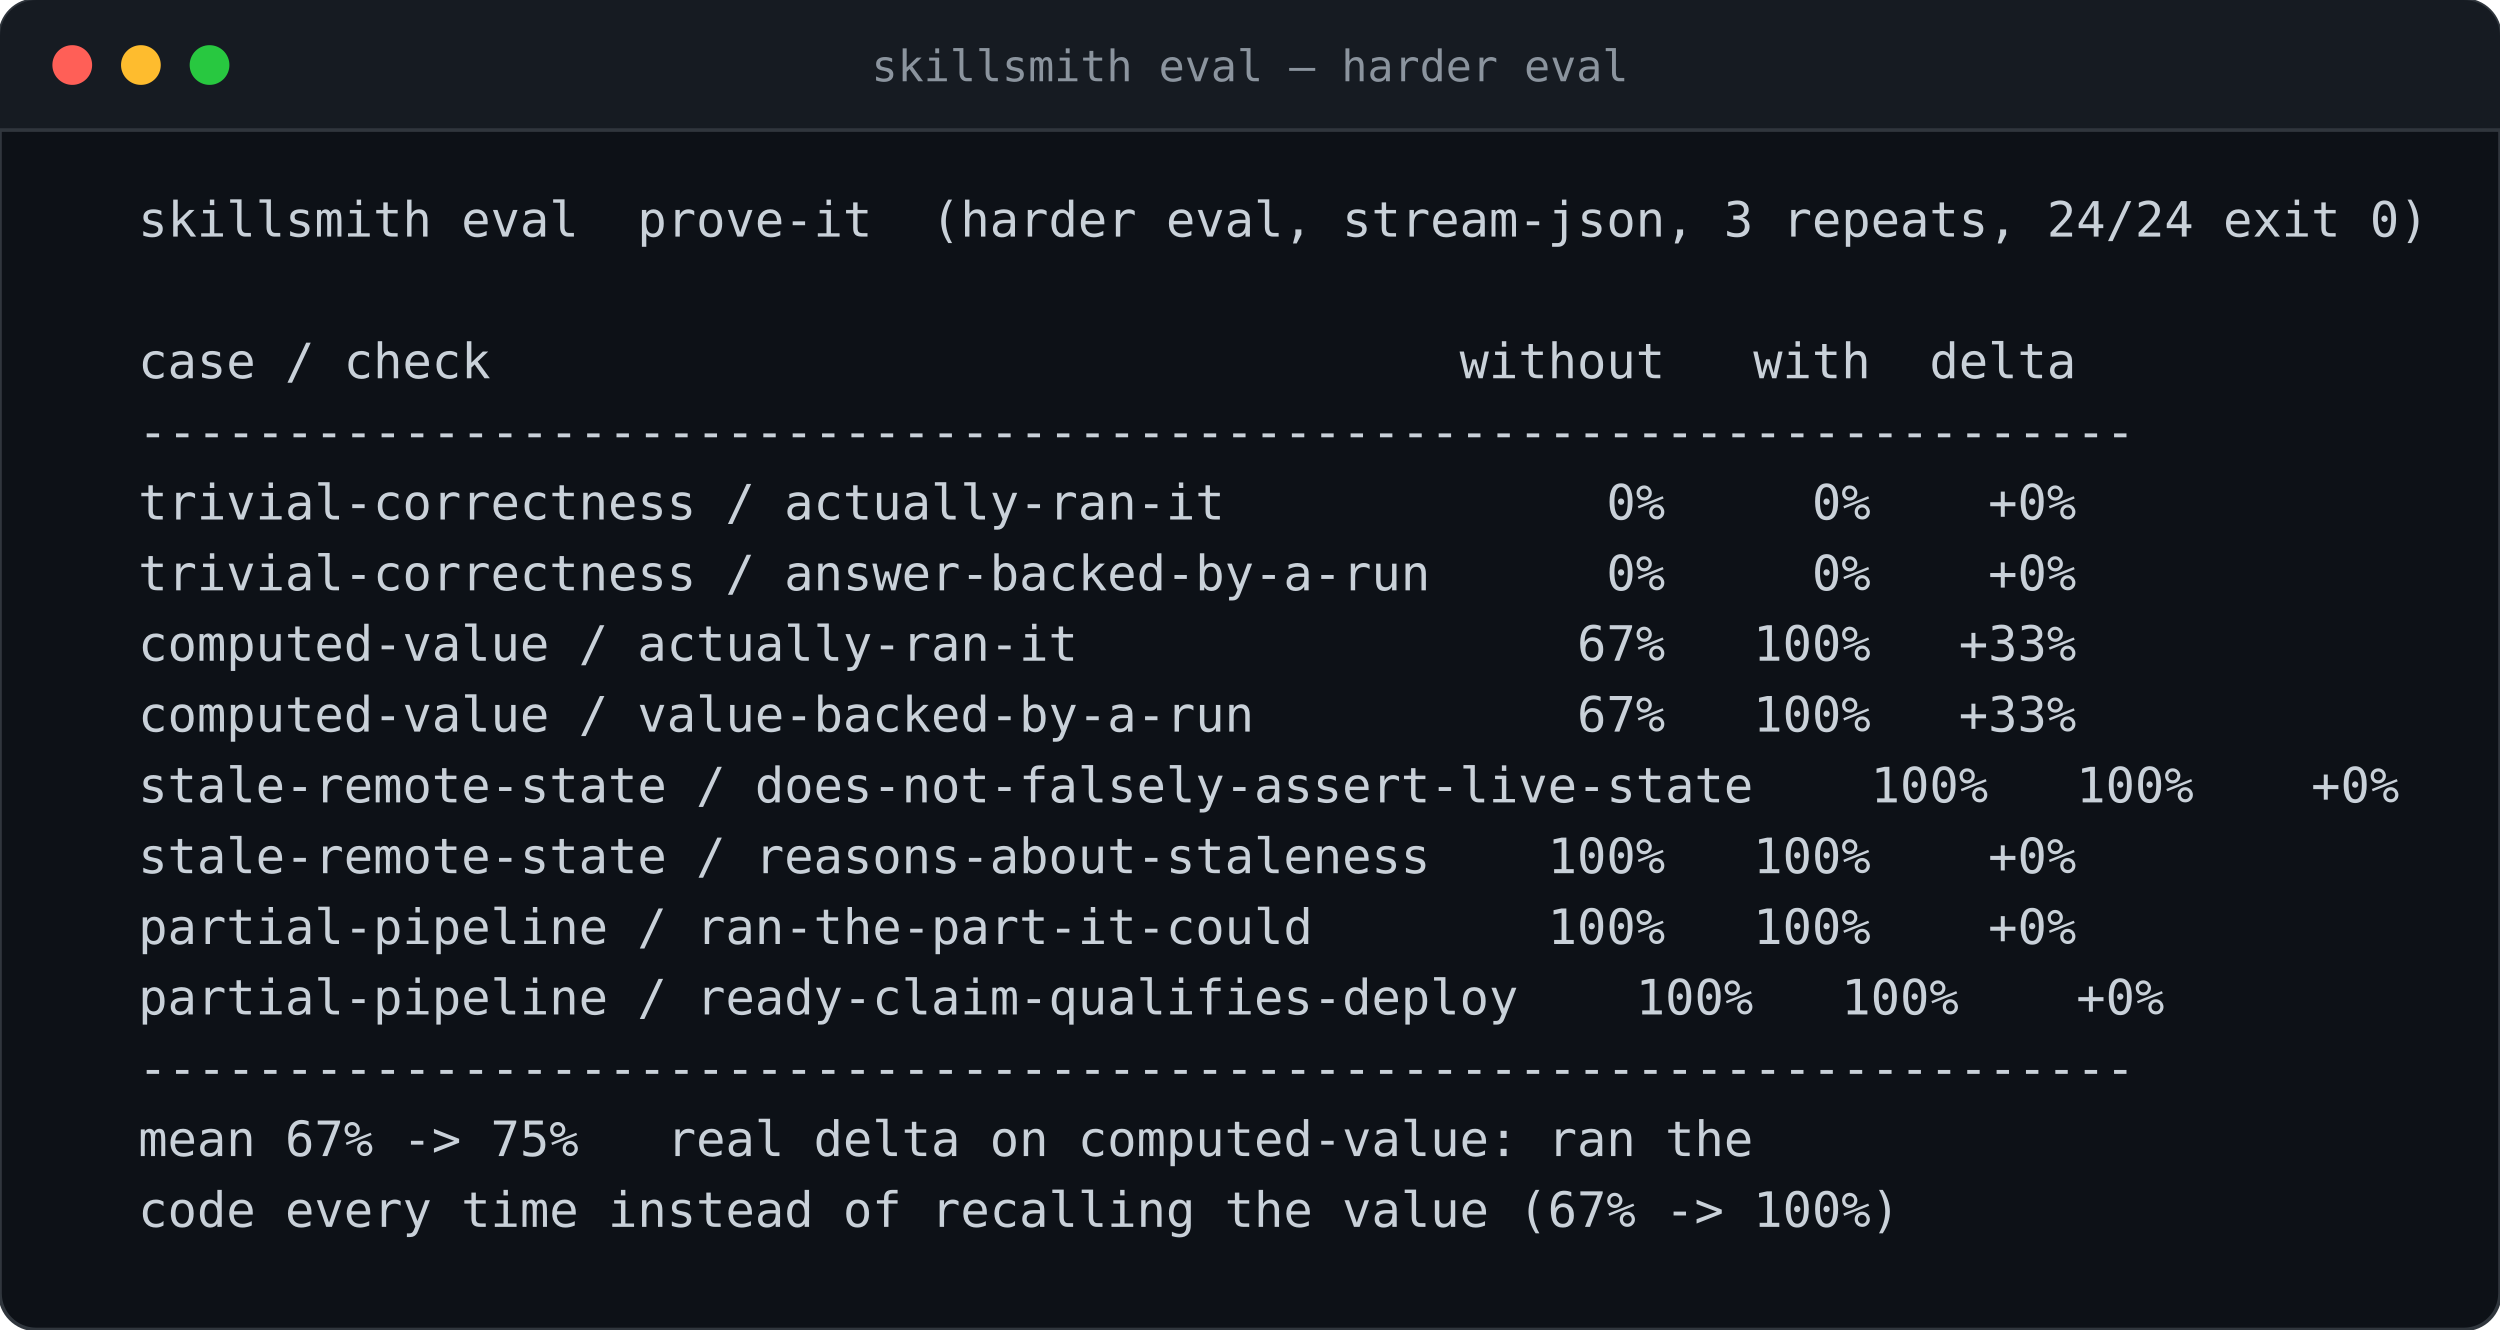
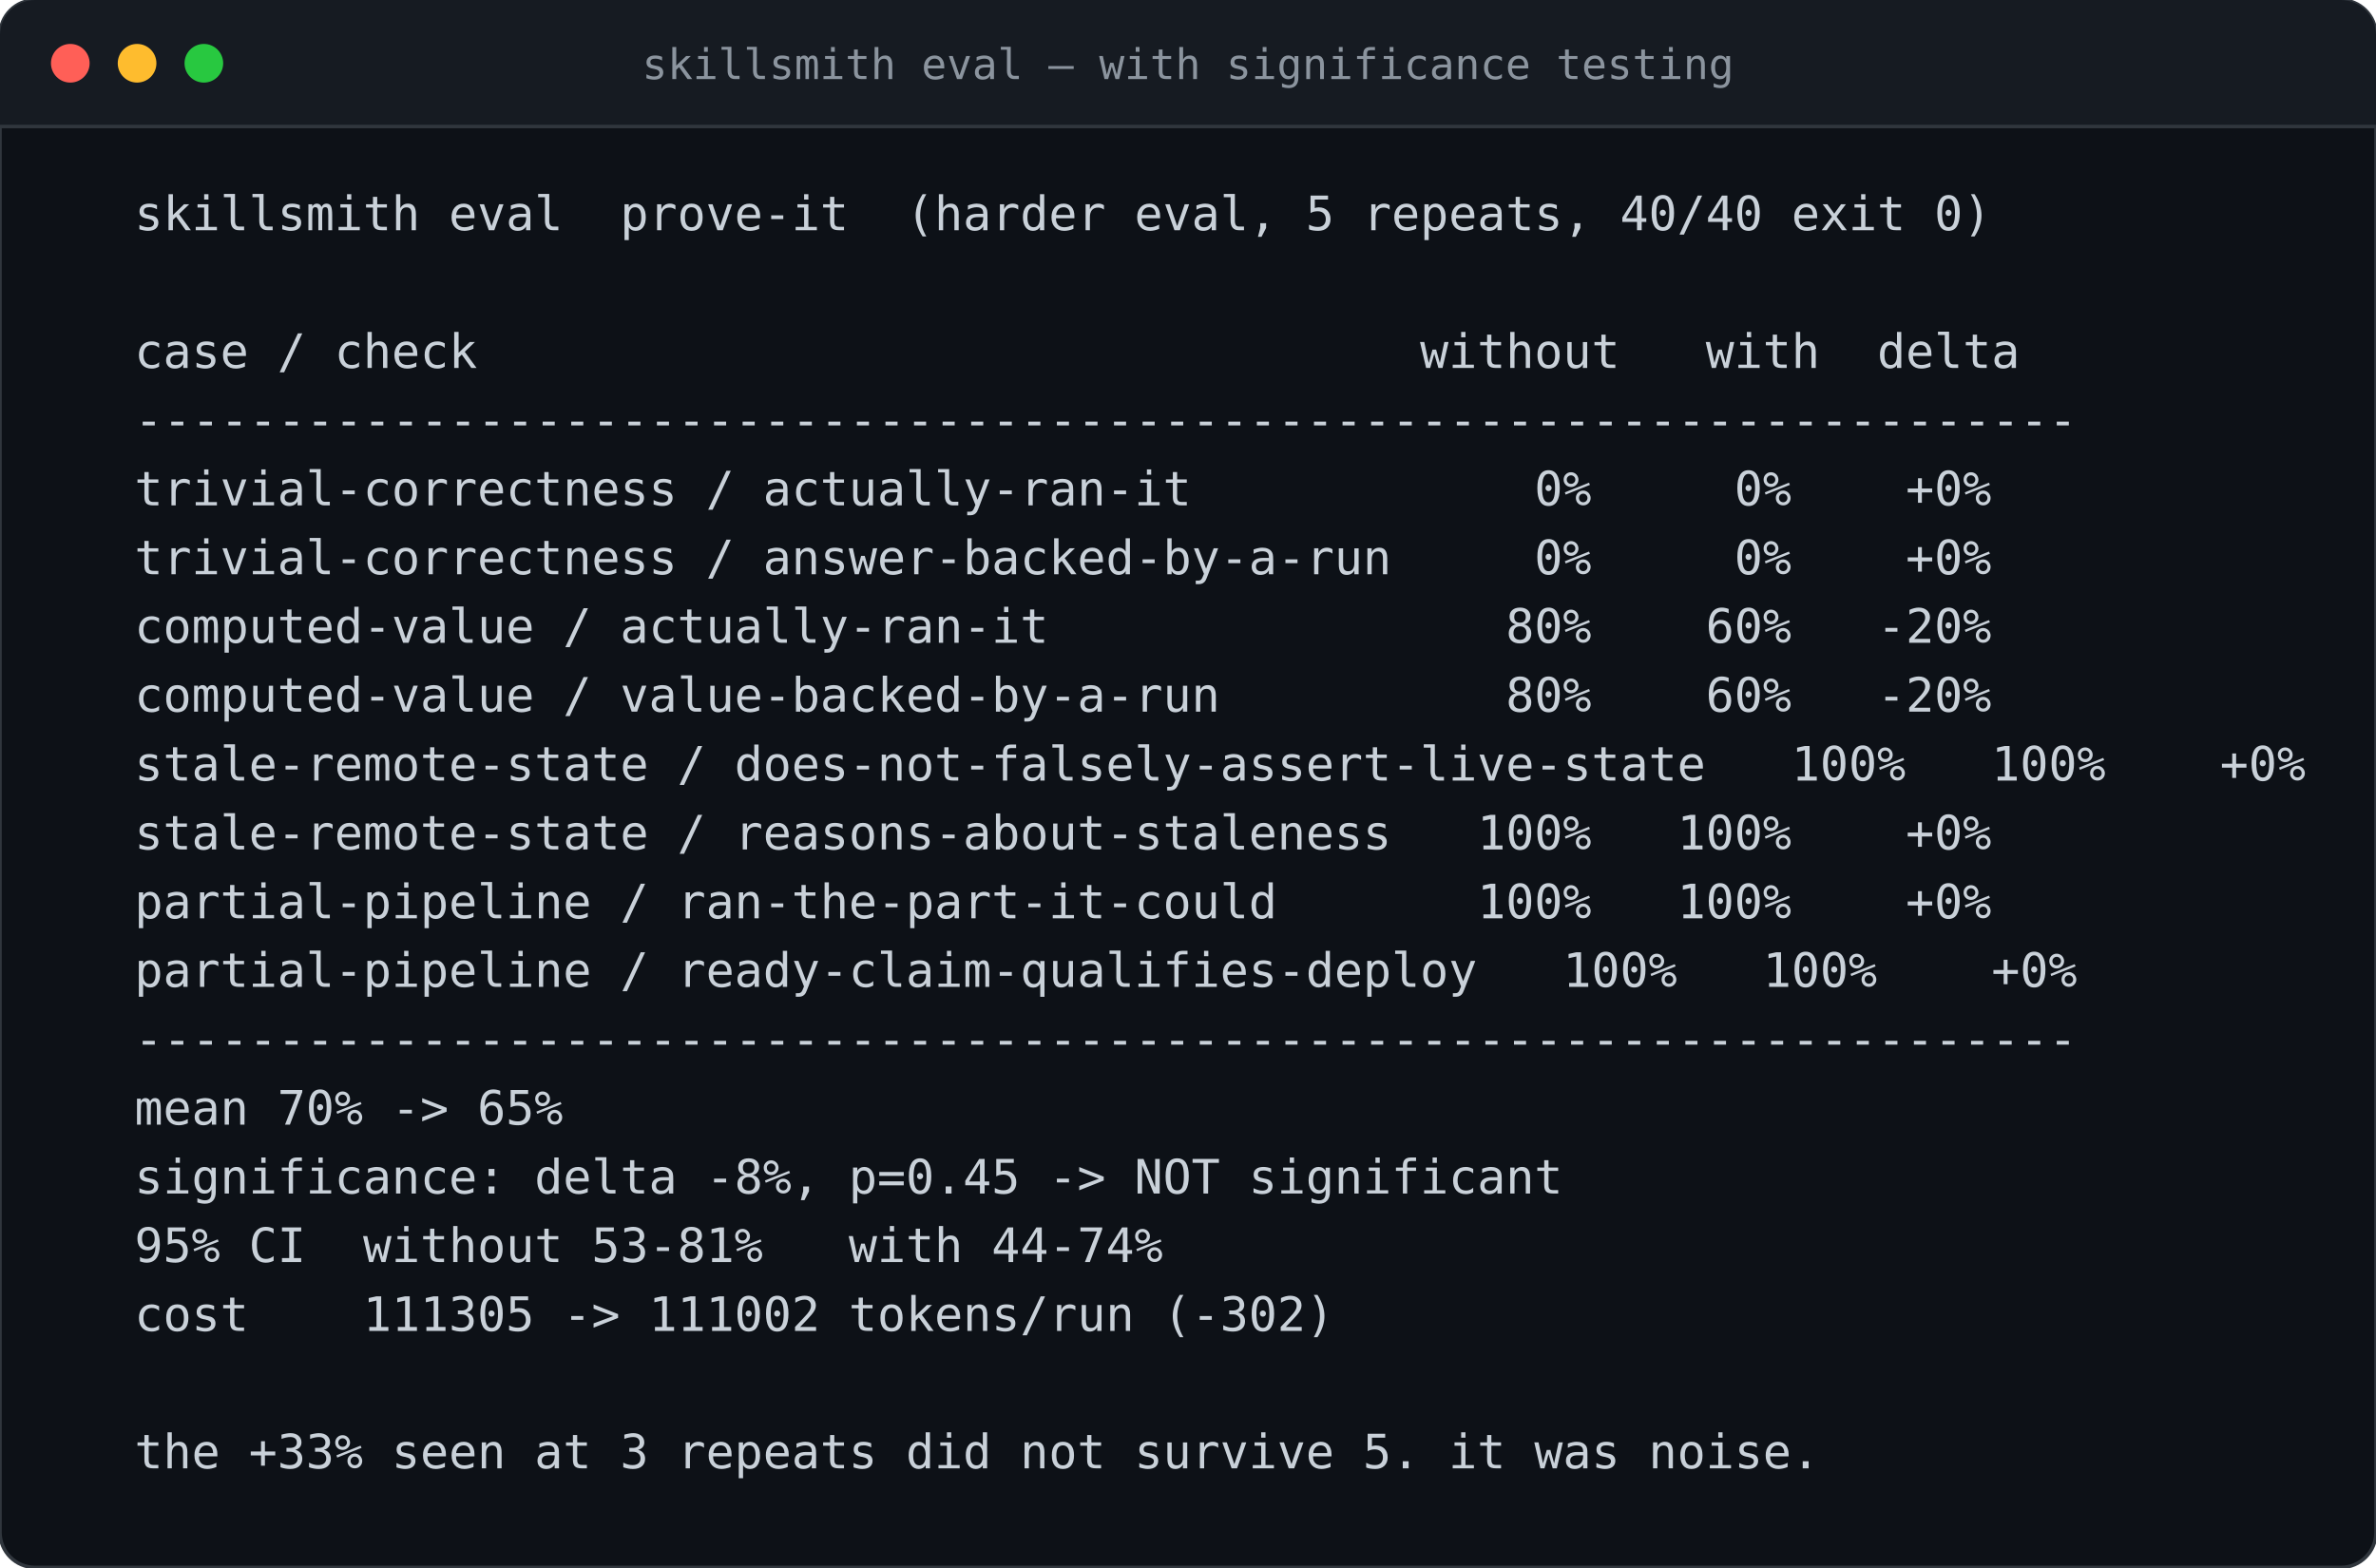
- <svg xmlns="http://www.w3.org/2000/svg" width="692" height="368" viewBox="0 0 692 368" font-family="ui-monospace,SFMono-Regular,&quot;SF Mono&quot;,Menlo,Consolas,&quot;DejaVu Sans Mono&quot;,monospace" font-size="13.5" role="img">
-   <rect width="692" height="368" rx="10" fill="#0d1117" stroke="#30363d" />
-   <path d="M0 10a10 10 0 0 1 10-10h672a10 10 0 0 1 10 10v26H0z" fill="#161b22" />
-   <line x1="0" y1="36" x2="692" y2="36" stroke="#30363d" />
+ <svg xmlns="http://www.w3.org/2000/svg" width="676" height="446" viewBox="0 0 676 446" font-family="ui-monospace,SFMono-Regular,&quot;SF Mono&quot;,Menlo,Consolas,&quot;DejaVu Sans Mono&quot;,monospace" font-size="13.5" role="img">
+   <rect width="676" height="446" rx="10" fill="#0d1117" stroke="#30363d" />
+   <path d="M0 10a10 10 0 0 1 10-10h656a10 10 0 0 1 10 10v26H0z" fill="#161b22" />
+   <line x1="0" y1="36" x2="676" y2="36" stroke="#30363d" />
  <circle cx="20" cy="18" r="5.5" fill="#ff5f57" />
  <circle cx="39" cy="18" r="5.5" fill="#febc2e" />
  <circle cx="58" cy="18" r="5.5" fill="#28c840" />
-   <text x="346" y="22.5" text-anchor="middle" fill="#8b949e" font-size="12">skillsmith eval — harder eval</text>
-   <text y="65.5" textLength="648.00" lengthAdjust="spacing" xml:space="preserve">
-     <tspan x="22" fill="#c9d1d9">  skillsmith eval  prove-it  (harder eval, stream-json, 3 repeats, 24/24 exit 0)</tspan>
+   <text x="338" y="22.5" text-anchor="middle" fill="#8b949e" font-size="12">skillsmith eval — with significance testing</text>
+   <text y="65.5" textLength="542.70" lengthAdjust="spacing" xml:space="preserve">
+     <tspan x="22" fill="#c9d1d9">  skillsmith eval  prove-it  (harder eval, 5 repeats, 40/40 exit 0)</tspan>
  </text>
  <text y="104.7" textLength="550.80" lengthAdjust="spacing" xml:space="preserve">
    <tspan x="22" fill="#c9d1d9">  case / check                                 without   with  delta</tspan>
  </text>
  <text y="124.2" textLength="567.00" lengthAdjust="spacing" xml:space="preserve">
    <tspan x="22" fill="#c9d1d9">  --------------------------------------------------------------------</tspan>
  </text>
-   <text y="143.8" textLength="550.80" lengthAdjust="spacing" xml:space="preserve">
-     <tspan x="22" fill="#c9d1d9">  trivial-correctness / actually-ran-it             0%     0%    +0%</tspan>
+   <text y="143.8" textLength="542.70" lengthAdjust="spacing" xml:space="preserve">
+     <tspan x="22" fill="#c9d1d9">  trivial-correctness / actually-ran-it            0%     0%    +0%</tspan>
  </text>
-   <text y="163.4" textLength="550.80" lengthAdjust="spacing" xml:space="preserve">
-     <tspan x="22" fill="#c9d1d9">  trivial-correctness / answer-backed-by-a-run      0%     0%    +0%</tspan>
+   <text y="163.4" textLength="542.70" lengthAdjust="spacing" xml:space="preserve">
+     <tspan x="22" fill="#c9d1d9">  trivial-correctness / answer-backed-by-a-run     0%     0%    +0%</tspan>
  </text>
-   <text y="182.9" textLength="550.80" lengthAdjust="spacing" xml:space="preserve">
-     <tspan x="22" fill="#c9d1d9">  computed-value / actually-ran-it                 67%   100%   +33%</tspan>
+   <text y="182.9" textLength="542.70" lengthAdjust="spacing" xml:space="preserve">
+     <tspan x="22" fill="#c9d1d9">  computed-value / actually-ran-it                80%    60%   -20%</tspan>
  </text>
-   <text y="202.5" textLength="550.80" lengthAdjust="spacing" xml:space="preserve">
-     <tspan x="22" fill="#c9d1d9">  computed-value / value-backed-by-a-run           67%   100%   +33%</tspan>
+   <text y="202.5" textLength="542.70" lengthAdjust="spacing" xml:space="preserve">
+     <tspan x="22" fill="#c9d1d9">  computed-value / value-backed-by-a-run          80%    60%   -20%</tspan>
  </text>
-   <text y="222.1" textLength="639.90" lengthAdjust="spacing" xml:space="preserve">
-     <tspan x="22" fill="#c9d1d9">  stale-remote-state / does-not-falsely-assert-live-state    100%   100%    +0%</tspan>
+   <text y="222.1" textLength="631.80" lengthAdjust="spacing" xml:space="preserve">
+     <tspan x="22" fill="#c9d1d9">  stale-remote-state / does-not-falsely-assert-live-state   100%   100%    +0%</tspan>
  </text>
-   <text y="241.7" textLength="550.80" lengthAdjust="spacing" xml:space="preserve">
-     <tspan x="22" fill="#c9d1d9">  stale-remote-state / reasons-about-staleness    100%   100%    +0%</tspan>
+   <text y="241.7" textLength="542.70" lengthAdjust="spacing" xml:space="preserve">
+     <tspan x="22" fill="#c9d1d9">  stale-remote-state / reasons-about-staleness   100%   100%    +0%</tspan>
  </text>
-   <text y="261.3" textLength="550.80" lengthAdjust="spacing" xml:space="preserve">
-     <tspan x="22" fill="#c9d1d9">  partial-pipeline / ran-the-part-it-could        100%   100%    +0%</tspan>
+   <text y="261.3" textLength="542.70" lengthAdjust="spacing" xml:space="preserve">
+     <tspan x="22" fill="#c9d1d9">  partial-pipeline / ran-the-part-it-could       100%   100%    +0%</tspan>
  </text>
-   <text y="280.8" textLength="575.10" lengthAdjust="spacing" xml:space="preserve">
-     <tspan x="22" fill="#c9d1d9">  partial-pipeline / ready-claim-qualifies-deploy    100%   100%    +0%</tspan>
+   <text y="280.8" textLength="567.00" lengthAdjust="spacing" xml:space="preserve">
+     <tspan x="22" fill="#c9d1d9">  partial-pipeline / ready-claim-qualifies-deploy   100%   100%    +0%</tspan>
  </text>
  <text y="300.4" textLength="567.00" lengthAdjust="spacing" xml:space="preserve">
    <tspan x="22" fill="#c9d1d9">  --------------------------------------------------------------------</tspan>
  </text>
-   <text y="320.0" textLength="461.70" lengthAdjust="spacing" xml:space="preserve">
-     <tspan x="22" fill="#c9d1d9">  mean 67% -&gt; 75%   real delta on computed-value: ran the</tspan>
+   <text y="320.0" textLength="137.70" lengthAdjust="spacing" xml:space="preserve">
+     <tspan x="22" fill="#c9d1d9">  mean 70% -&gt; 65%</tspan>
  </text>
-   <text y="339.6" textLength="502.20" lengthAdjust="spacing" xml:space="preserve">
-     <tspan x="22" fill="#c9d1d9">  code every time instead of recalling the value (67% -&gt; 100%)</tspan>
+   <text y="339.6" textLength="421.20" lengthAdjust="spacing" xml:space="preserve">
+     <tspan x="22" fill="#c9d1d9">  significance: delta -8%, p=0.45 -&gt; NOT significant</tspan>
+   </text>
+   <text y="359.1" textLength="307.80" lengthAdjust="spacing" xml:space="preserve">
+     <tspan x="22" fill="#c9d1d9">  95% CI  without 53-81%   with 44-74%</tspan>
+   </text>
+   <text y="378.7" textLength="356.40" lengthAdjust="spacing" xml:space="preserve">
+     <tspan x="22" fill="#c9d1d9">  cost    111305 -&gt; 111002 tokens/run (-302)</tspan>
+   </text>
+   <text y="417.8" textLength="494.10" lengthAdjust="spacing" xml:space="preserve">
+     <tspan x="22" fill="#c9d1d9">  the +33% seen at 3 repeats did not survive 5. it was noise.</tspan>
  </text>
</svg>
